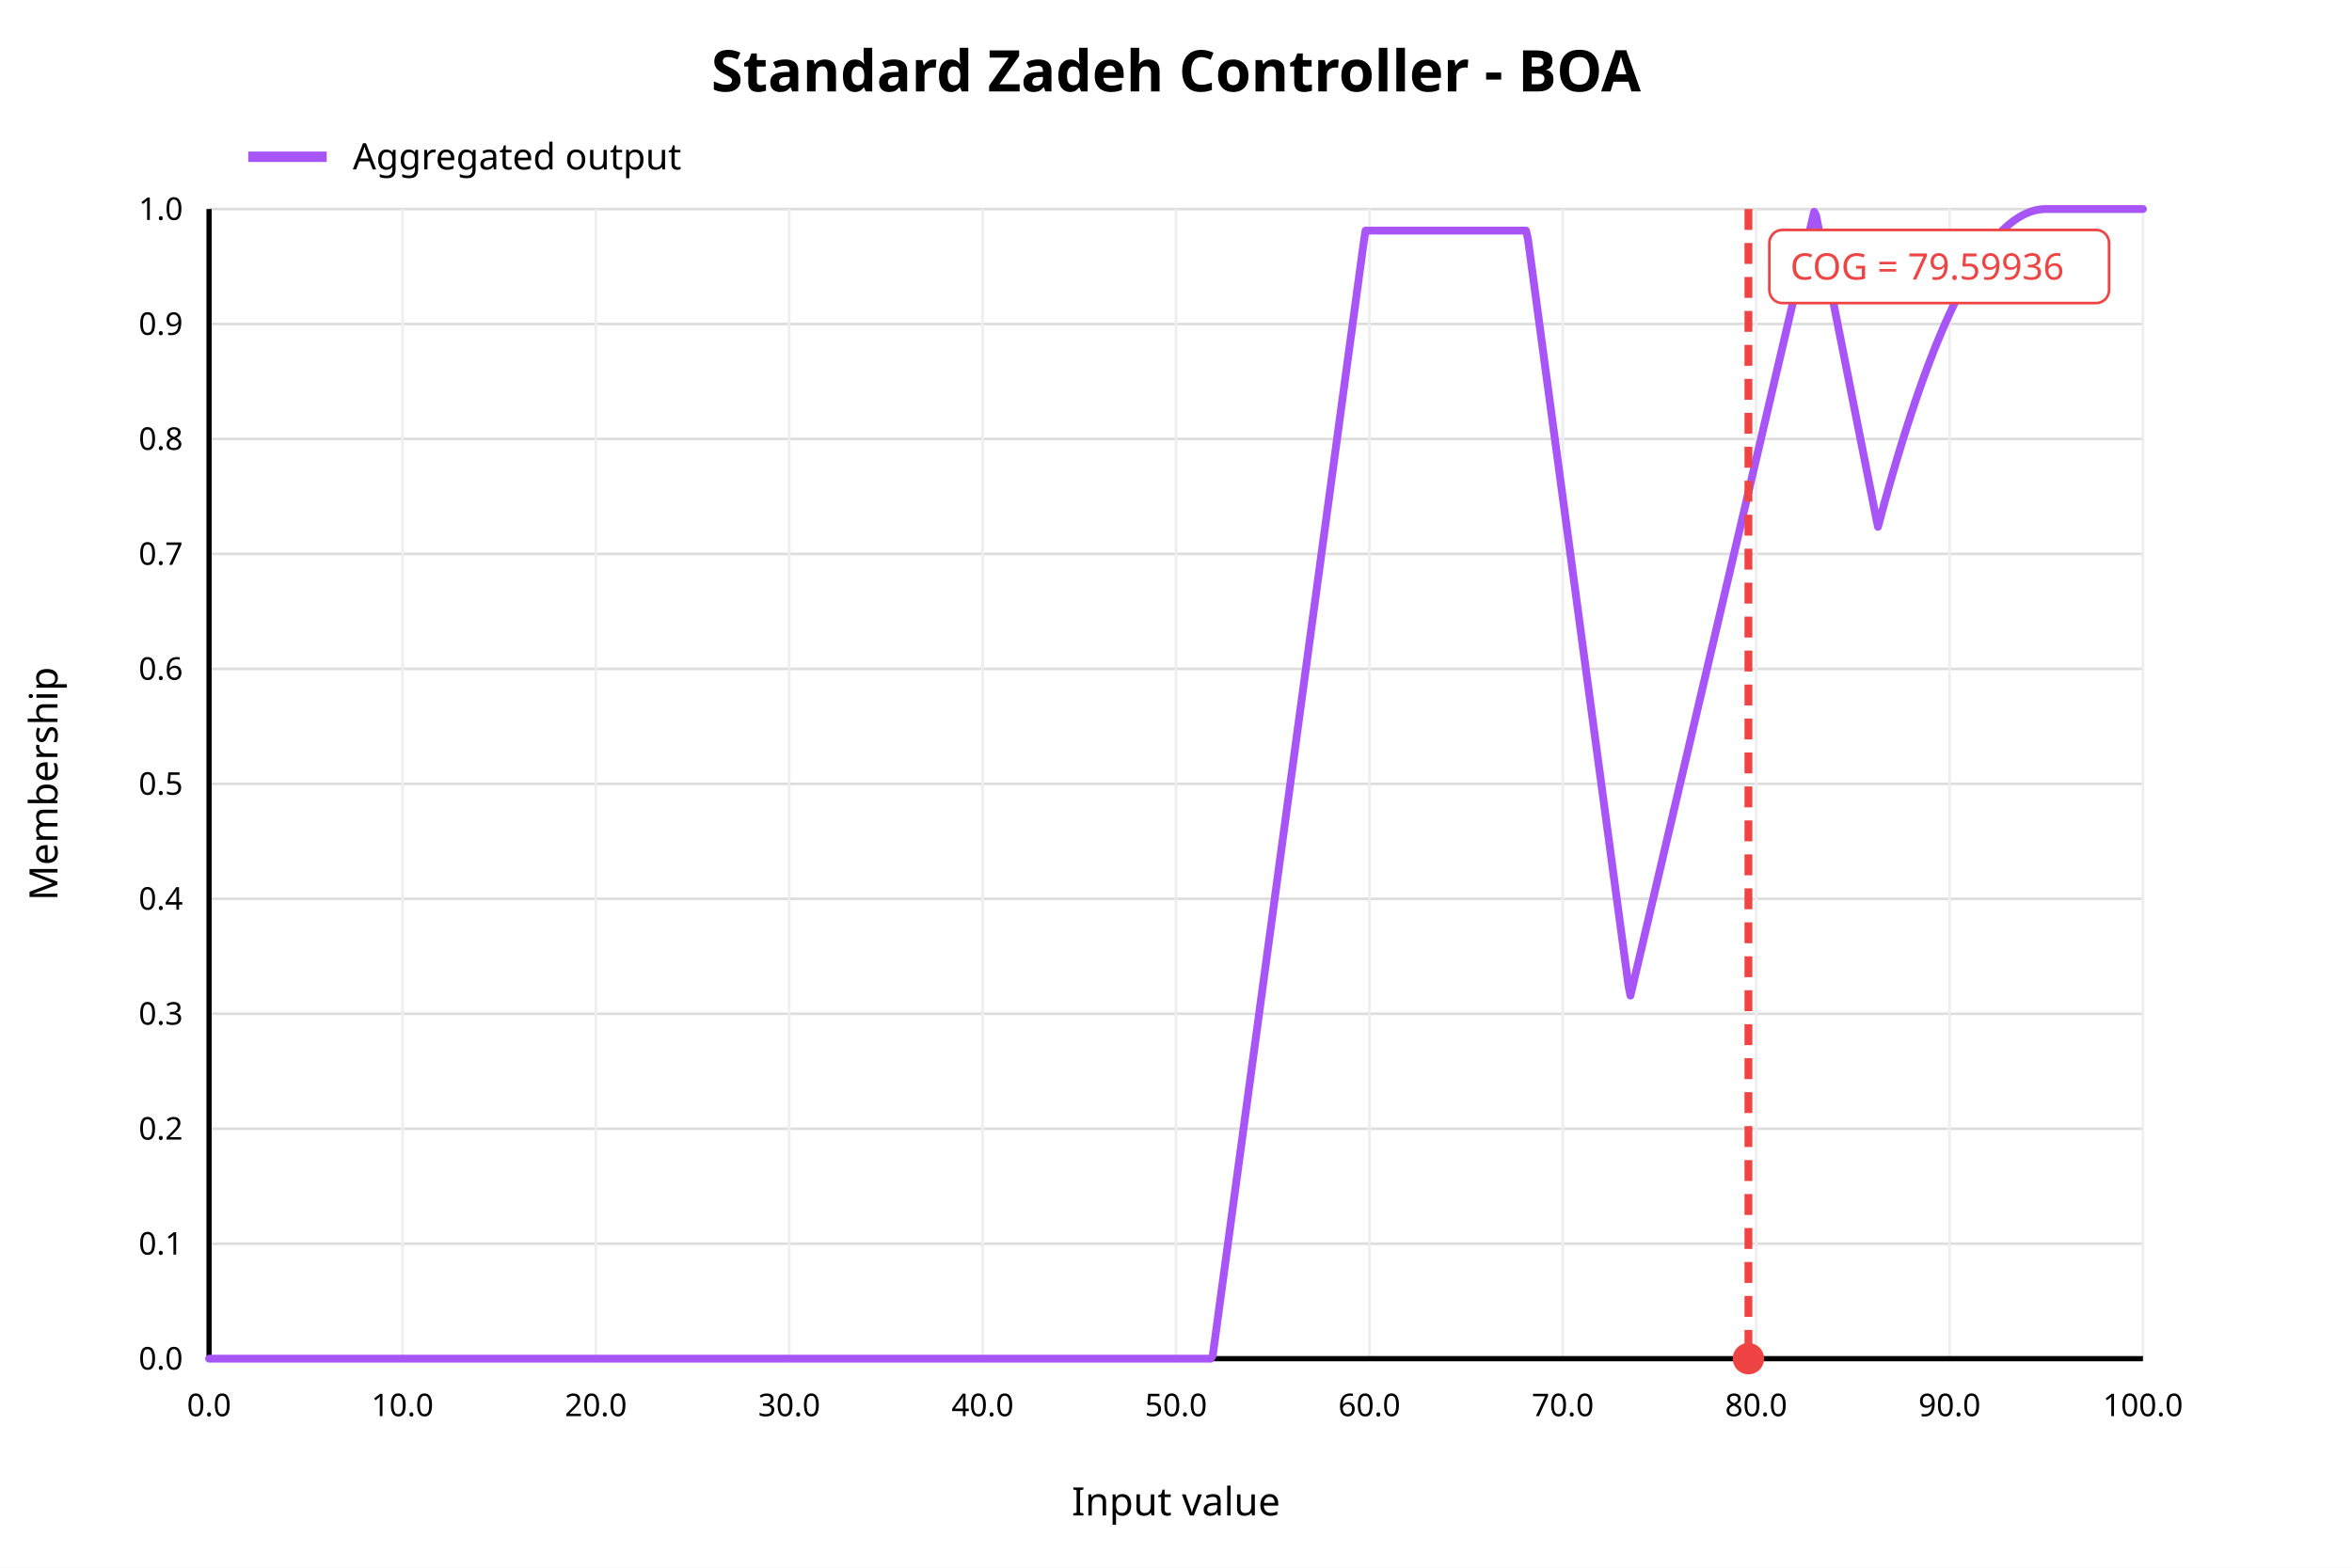
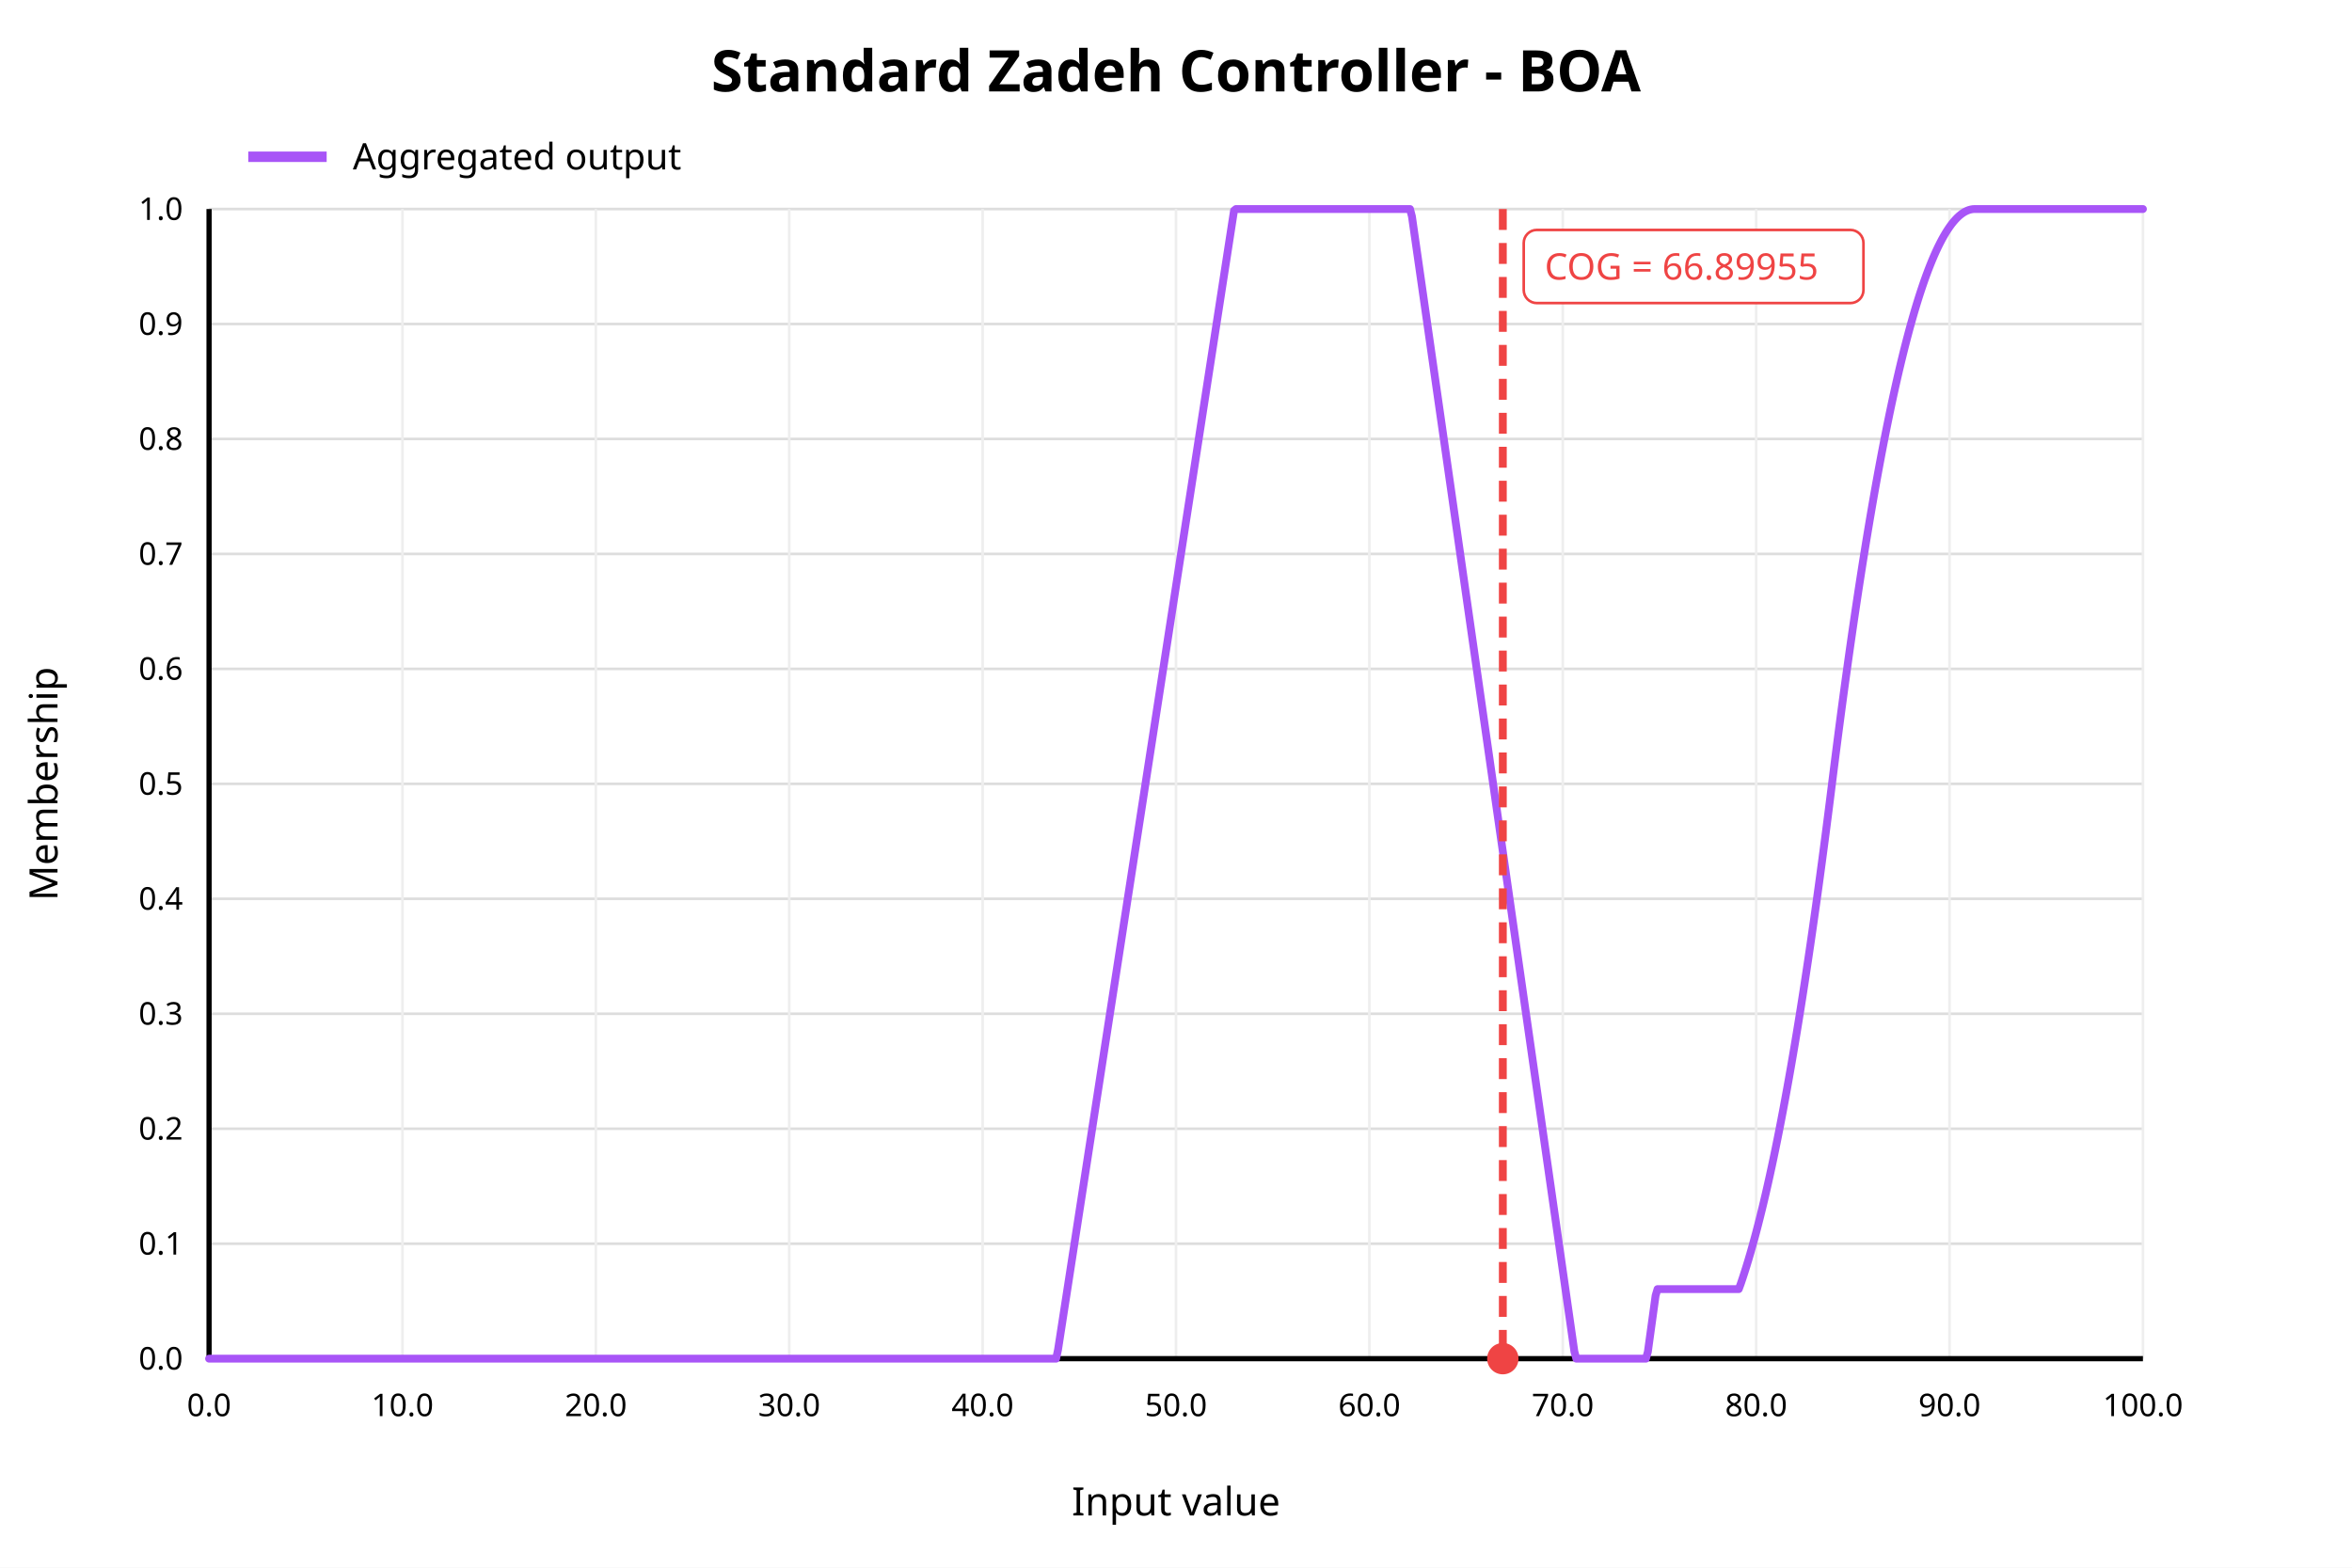
<svg xmlns="http://www.w3.org/2000/svg" width="900" height="600" viewBox="0 0 900 600">
  <rect x="0" y="0" width="900" height="600" fill="white" />
  <text x="450" y="35" text-anchor="middle" font-family="sans-serif" font-size="22" font-weight="bold" fill="black">Standard Zadeh Controller - BOA</text>
  <line x1="80" y1="520.00" x2="820" y2="520.00" stroke="#dddddd" stroke-width="1" />
  <text x="70" y="520.00" text-anchor="end" dominant-baseline="middle" font-family="sans-serif" font-size="12" fill="black">0.0</text>
  <line x1="80" y1="476.00" x2="820" y2="476.00" stroke="#dddddd" stroke-width="1" />
  <text x="70" y="476.00" text-anchor="end" dominant-baseline="middle" font-family="sans-serif" font-size="12" fill="black">0.1</text>
  <line x1="80" y1="432.00" x2="820" y2="432.00" stroke="#dddddd" stroke-width="1" />
  <text x="70" y="432.00" text-anchor="end" dominant-baseline="middle" font-family="sans-serif" font-size="12" fill="black">0.2</text>
  <line x1="80" y1="388.00" x2="820" y2="388.00" stroke="#dddddd" stroke-width="1" />
  <text x="70" y="388.00" text-anchor="end" dominant-baseline="middle" font-family="sans-serif" font-size="12" fill="black">0.3</text>
  <line x1="80" y1="344.00" x2="820" y2="344.00" stroke="#dddddd" stroke-width="1" />
  <text x="70" y="344.00" text-anchor="end" dominant-baseline="middle" font-family="sans-serif" font-size="12" fill="black">0.4</text>
  <line x1="80" y1="300.00" x2="820" y2="300.00" stroke="#dddddd" stroke-width="1" />
  <text x="70" y="300.00" text-anchor="end" dominant-baseline="middle" font-family="sans-serif" font-size="12" fill="black">0.5</text>
  <line x1="80" y1="256.00" x2="820" y2="256.00" stroke="#dddddd" stroke-width="1" />
  <text x="70" y="256.00" text-anchor="end" dominant-baseline="middle" font-family="sans-serif" font-size="12" fill="black">0.6</text>
  <line x1="80" y1="212.00" x2="820" y2="212.00" stroke="#dddddd" stroke-width="1" />
  <text x="70" y="212.00" text-anchor="end" dominant-baseline="middle" font-family="sans-serif" font-size="12" fill="black">0.7</text>
  <line x1="80" y1="168.00" x2="820" y2="168.00" stroke="#dddddd" stroke-width="1" />
  <text x="70" y="168.00" text-anchor="end" dominant-baseline="middle" font-family="sans-serif" font-size="12" fill="black">0.8</text>
  <line x1="80" y1="124.00" x2="820" y2="124.00" stroke="#dddddd" stroke-width="1" />
  <text x="70" y="124.00" text-anchor="end" dominant-baseline="middle" font-family="sans-serif" font-size="12" fill="black">0.9</text>
  <line x1="80" y1="80.00" x2="820" y2="80.00" stroke="#dddddd" stroke-width="1" />
  <text x="70" y="80.00" text-anchor="end" dominant-baseline="middle" font-family="sans-serif" font-size="12" fill="black">1.0</text>
  <line x1="80.00" y1="80" x2="80.00" y2="520" stroke="#eeeeee" stroke-width="1" />
  <text x="80.00" y="542" text-anchor="middle" font-family="sans-serif" font-size="12" fill="black">0.0</text>
  <line x1="154.00" y1="80" x2="154.00" y2="520" stroke="#eeeeee" stroke-width="1" />
  <text x="154.00" y="542" text-anchor="middle" font-family="sans-serif" font-size="12" fill="black">10.0</text>
  <line x1="228.00" y1="80" x2="228.00" y2="520" stroke="#eeeeee" stroke-width="1" />
  <text x="228.00" y="542" text-anchor="middle" font-family="sans-serif" font-size="12" fill="black">20.0</text>
  <line x1="302.00" y1="80" x2="302.00" y2="520" stroke="#eeeeee" stroke-width="1" />
  <text x="302.00" y="542" text-anchor="middle" font-family="sans-serif" font-size="12" fill="black">30.0</text>
  <line x1="376.00" y1="80" x2="376.00" y2="520" stroke="#eeeeee" stroke-width="1" />
  <text x="376.00" y="542" text-anchor="middle" font-family="sans-serif" font-size="12" fill="black">40.0</text>
  <line x1="450.00" y1="80" x2="450.00" y2="520" stroke="#eeeeee" stroke-width="1" />
  <text x="450.00" y="542" text-anchor="middle" font-family="sans-serif" font-size="12" fill="black">50.0</text>
  <line x1="524.00" y1="80" x2="524.00" y2="520" stroke="#eeeeee" stroke-width="1" />
  <text x="524.00" y="542" text-anchor="middle" font-family="sans-serif" font-size="12" fill="black">60.0</text>
  <line x1="598.00" y1="80" x2="598.00" y2="520" stroke="#eeeeee" stroke-width="1" />
  <text x="598.00" y="542" text-anchor="middle" font-family="sans-serif" font-size="12" fill="black">70.0</text>
  <line x1="672.00" y1="80" x2="672.00" y2="520" stroke="#eeeeee" stroke-width="1" />
  <text x="672.00" y="542" text-anchor="middle" font-family="sans-serif" font-size="12" fill="black">80.0</text>
  <line x1="746.00" y1="80" x2="746.00" y2="520" stroke="#eeeeee" stroke-width="1" />
  <text x="746.00" y="542" text-anchor="middle" font-family="sans-serif" font-size="12" fill="black">90.0</text>
  <line x1="820.00" y1="80" x2="820.00" y2="520" stroke="#eeeeee" stroke-width="1" />
  <text x="820.00" y="542" text-anchor="middle" font-family="sans-serif" font-size="12" fill="black">100.0</text>
  <line x1="80" y1="520" x2="820" y2="520" stroke="black" stroke-width="2" />
  <line x1="80" y1="80" x2="80" y2="520" stroke="black" stroke-width="2" />
  <text x="450" y="580" text-anchor="middle" font-family="sans-serif" font-size="15" fill="black">Input value</text>
  <text x="22" y="300" text-anchor="middle" font-family="sans-serif" font-size="15" fill="black" transform="rotate(-90 22 300)">Membership</text>
-   <polyline fill="none" stroke="#a855f7" stroke-width="3" stroke-linejoin="round" stroke-linecap="round" points="80.00,520.00 80.74,520.00 81.48,520.00 82.22,520.00 82.96,520.00 83.70,520.00 84.44,520.00 85.18,520.00 85.92,520.00 86.66,520.00 87.40,520.00 88.14,520.00 88.88,520.00 89.62,520.00 90.36,520.00 91.10,520.00 91.84,520.00 92.58,520.00 93.32,520.00 94.06,520.00 94.80,520.00 95.54,520.00 96.28,520.00 97.02,520.00 97.76,520.00 98.50,520.00 99.24,520.00 99.98,520.00 100.72,520.00 101.46,520.00 102.20,520.00 102.94,520.00 103.68,520.00 104.42,520.00 105.16,520.00 105.90,520.00 106.64,520.00 107.38,520.00 108.12,520.00 108.86,520.00 109.60,520.00 110.34,520.00 111.08,520.00 111.82,520.00 112.56,520.00 113.30,520.00 114.04,520.00 114.78,520.00 115.52,520.00 116.26,520.00 117.00,520.00 117.74,520.00 118.48,520.00 119.22,520.00 119.96,520.00 120.70,520.00 121.44,520.00 122.18,520.00 122.92,520.00 123.66,520.00 124.40,520.00 125.14,520.00 125.88,520.00 126.62,520.00 127.36,520.00 128.10,520.00 128.84,520.00 129.58,520.00 130.32,520.00 131.06,520.00 131.80,520.00 132.54,520.00 133.28,520.00 134.02,520.00 134.76,520.00 135.50,520.00 136.24,520.00 136.98,520.00 137.72,520.00 138.46,520.00 139.20,520.00 139.94,520.00 140.68,520.00 141.42,520.00 142.16,520.00 142.90,520.00 143.64,520.00 144.38,520.00 145.12,520.00 145.86,520.00 146.60,520.00 147.34,520.00 148.08,520.00 148.82,520.00 149.56,520.00 150.30,520.00 151.04,520.00 151.78,520.00 152.52,520.00 153.26,520.00 154.00,520.00 154.74,520.00 155.48,520.00 156.22,520.00 156.96,520.00 157.70,520.00 158.44,520.00 159.18,520.00 159.92,520.00 160.66,520.00 161.40,520.00 162.14,520.00 162.88,520.00 163.62,520.00 164.36,520.00 165.10,520.00 165.84,520.00 166.58,520.00 167.32,520.00 168.06,520.00 168.80,520.00 169.54,520.00 170.28,520.00 171.02,520.00 171.76,520.00 172.50,520.00 173.24,520.00 173.98,520.00 174.72,520.00 175.46,520.00 176.20,520.00 176.94,520.00 177.68,520.00 178.42,520.00 179.16,520.00 179.90,520.00 180.64,520.00 181.38,520.00 182.12,520.00 182.86,520.00 183.60,520.00 184.34,520.00 185.08,520.00 185.82,520.00 186.56,520.00 187.30,520.00 188.04,520.00 188.78,520.00 189.52,520.00 190.26,520.00 191.00,520.00 191.74,520.00 192.48,520.00 193.22,520.00 193.96,520.00 194.70,520.00 195.44,520.00 196.18,520.00 196.92,520.00 197.66,520.00 198.40,520.00 199.14,520.00 199.88,520.00 200.62,520.00 201.36,520.00 202.10,520.00 202.84,520.00 203.58,520.00 204.32,520.00 205.06,520.00 205.80,520.00 206.54,520.00 207.28,520.00 208.02,520.00 208.76,520.00 209.50,520.00 210.24,520.00 210.98,520.00 211.72,520.00 212.46,520.00 213.20,520.00 213.94,520.00 214.68,520.00 215.42,520.00 216.16,520.00 216.90,520.00 217.64,520.00 218.38,520.00 219.12,520.00 219.86,520.00 220.60,520.00 221.34,520.00 222.08,520.00 222.82,520.00 223.56,520.00 224.30,520.00 225.04,520.00 225.78,520.00 226.52,520.00 227.26,520.00 228.00,520.00 228.74,520.00 229.48,520.00 230.22,520.00 230.96,520.00 231.70,520.00 232.44,520.00 233.18,520.00 233.92,520.00 234.66,520.00 235.40,520.00 236.14,520.00 236.88,520.00 237.62,520.00 238.36,520.00 239.10,520.00 239.84,520.00 240.58,520.00 241.32,520.00 242.06,520.00 242.80,520.00 243.54,520.00 244.28,520.00 245.02,520.00 245.76,520.00 246.50,520.00 247.24,520.00 247.98,520.00 248.72,520.00 249.46,520.00 250.20,520.00 250.94,520.00 251.68,520.00 252.42,520.00 253.16,520.00 253.90,520.00 254.64,520.00 255.38,520.00 256.12,520.00 256.86,520.00 257.60,520.00 258.34,520.00 259.08,520.00 259.82,520.00 260.56,520.00 261.30,520.00 262.04,520.00 262.78,520.00 263.52,520.00 264.26,520.00 265.00,520.00 265.74,520.00 266.48,520.00 267.22,520.00 267.96,520.00 268.70,520.00 269.44,520.00 270.18,520.00 270.92,520.00 271.66,520.00 272.40,520.00 273.14,520.00 273.88,520.00 274.62,520.00 275.36,520.00 276.10,520.00 276.84,520.00 277.58,520.00 278.32,520.00 279.06,520.00 279.80,520.00 280.54,520.00 281.28,520.00 282.02,520.00 282.76,520.00 283.50,520.00 284.24,520.00 284.98,520.00 285.72,520.00 286.46,520.00 287.20,520.00 287.94,520.00 288.68,520.00 289.42,520.00 290.16,520.00 290.90,520.00 291.64,520.00 292.38,520.00 293.12,520.00 293.86,520.00 294.60,520.00 295.34,520.00 296.08,520.00 296.82,520.00 297.56,520.00 298.30,520.00 299.04,520.00 299.78,520.00 300.52,520.00 301.26,520.00 302.00,520.00 302.74,520.00 303.48,520.00 304.22,520.00 304.96,520.00 305.70,520.00 306.44,520.00 307.18,520.00 307.92,520.00 308.66,520.00 309.40,520.00 310.14,520.00 310.88,520.00 311.62,520.00 312.36,520.00 313.10,520.00 313.84,520.00 314.58,520.00 315.32,520.00 316.06,520.00 316.80,520.00 317.54,520.00 318.28,520.00 319.02,520.00 319.76,520.00 320.50,520.00 321.24,520.00 321.98,520.00 322.72,520.00 323.46,520.00 324.20,520.00 324.94,520.00 325.68,520.00 326.42,520.00 327.16,520.00 327.90,520.00 328.64,520.00 329.38,520.00 330.12,520.00 330.86,520.00 331.60,520.00 332.34,520.00 333.08,520.00 333.82,520.00 334.56,520.00 335.30,520.00 336.04,520.00 336.78,520.00 337.52,520.00 338.26,520.00 339.00,520.00 339.74,520.00 340.48,520.00 341.22,520.00 341.96,520.00 342.70,520.00 343.44,520.00 344.18,520.00 344.92,520.00 345.66,520.00 346.40,520.00 347.14,520.00 347.88,520.00 348.62,520.00 349.36,520.00 350.10,520.00 350.84,520.00 351.58,520.00 352.32,520.00 353.06,520.00 353.80,520.00 354.54,520.00 355.28,520.00 356.02,520.00 356.76,520.00 357.50,520.00 358.24,520.00 358.98,520.00 359.72,520.00 360.46,520.00 361.20,520.00 361.94,520.00 362.68,520.00 363.42,520.00 364.16,520.00 364.90,520.00 365.64,520.00 366.38,520.00 367.12,520.00 367.86,520.00 368.60,520.00 369.34,520.00 370.08,520.00 370.82,520.00 371.56,520.00 372.30,520.00 373.04,520.00 373.78,520.00 374.52,520.00 375.26,520.00 376.00,520.00 376.74,520.00 377.48,520.00 378.22,520.00 378.96,520.00 379.70,520.00 380.44,520.00 381.18,520.00 381.92,520.00 382.66,520.00 383.40,520.00 384.14,520.00 384.88,520.00 385.62,520.00 386.36,520.00 387.10,520.00 387.84,520.00 388.58,520.00 389.32,520.00 390.06,520.00 390.80,520.00 391.54,520.00 392.28,520.00 393.02,520.00 393.76,520.00 394.50,520.00 395.24,520.00 395.98,520.00 396.72,520.00 397.46,520.00 398.20,520.00 398.94,520.00 399.68,520.00 400.42,520.00 401.16,520.00 401.90,520.00 402.64,520.00 403.38,520.00 404.12,520.00 404.86,520.00 405.60,520.00 406.34,520.00 407.08,520.00 407.82,520.00 408.56,520.00 409.30,520.00 410.04,520.00 410.78,520.00 411.52,520.00 412.26,520.00 413.00,520.00 413.74,520.00 414.48,520.00 415.22,520.00 415.96,520.00 416.70,520.00 417.44,520.00 418.18,520.00 418.92,520.00 419.66,520.00 420.40,520.00 421.14,520.00 421.88,520.00 422.62,520.00 423.36,520.00 424.10,520.00 424.84,520.00 425.58,520.00 426.32,520.00 427.06,520.00 427.80,520.00 428.54,520.00 429.28,520.00 430.02,520.00 430.76,520.00 431.50,520.00 432.24,520.00 432.98,520.00 433.72,520.00 434.46,520.00 435.20,520.00 435.94,520.00 436.68,520.00 437.42,520.00 438.16,520.00 438.90,520.00 439.64,520.00 440.38,520.00 441.12,520.00 441.86,520.00 442.60,520.00 443.34,520.00 444.08,520.00 444.82,520.00 445.56,520.00 446.30,520.00 447.04,520.00 447.78,520.00 448.52,520.00 449.26,520.00 450.00,520.00 450.74,520.00 451.48,520.00 452.22,520.00 452.96,520.00 453.70,520.00 454.44,520.00 455.18,520.00 455.92,520.00 456.66,520.00 457.40,520.00 458.14,520.00 458.88,520.00 459.62,520.00 460.36,520.00 461.10,520.00 461.84,520.00 462.58,520.00 463.32,520.00 464.06,518.82 464.80,513.36 465.54,507.91 466.28,502.45 467.02,496.99 467.76,491.53 468.50,486.07 469.24,480.62 469.98,475.16 470.72,469.70 471.46,464.24 472.20,458.78 472.94,453.32 473.68,447.87 474.42,442.41 475.16,436.95 475.90,431.49 476.64,426.03 477.38,420.57 478.12,415.12 478.86,409.66 479.60,404.20 480.34,398.74 481.08,393.28 481.82,387.82 482.56,382.37 483.30,376.91 484.04,371.45 484.78,365.99 485.52,360.53 486.26,355.08 487.00,349.62 487.74,344.16 488.48,338.70 489.22,333.24 489.96,327.78 490.70,322.33 491.44,316.87 492.18,311.41 492.92,305.95 493.66,300.49 494.40,295.03 495.14,289.58 495.88,284.12 496.62,278.66 497.36,273.20 498.10,267.74 498.84,262.28 499.58,256.83 500.32,251.37 501.06,245.91 501.80,240.45 502.54,234.99 503.28,229.53 504.02,224.08 504.76,218.62 505.50,213.16 506.24,207.70 506.98,202.24 507.72,196.79 508.46,191.33 509.20,185.87 509.94,180.41 510.68,174.95 511.42,169.49 512.16,164.04 512.90,158.58 513.64,153.12 514.38,147.66 515.12,142.20 515.86,136.74 516.60,131.29 517.34,125.83 518.08,120.37 518.82,114.91 519.56,109.45 520.30,103.99 521.04,98.54 521.78,93.08 522.52,88.26 523.26,88.26 524.00,88.26 524.74,88.26 525.48,88.26 526.22,88.26 526.96,88.26 527.70,88.26 528.44,88.26 529.18,88.26 529.92,88.26 530.66,88.26 531.40,88.26 532.14,88.26 532.88,88.26 533.62,88.26 534.36,88.26 535.10,88.26 535.84,88.26 536.58,88.26 537.32,88.26 538.06,88.26 538.80,88.26 539.54,88.26 540.28,88.26 541.02,88.26 541.76,88.26 542.50,88.26 543.24,88.26 543.98,88.26 544.72,88.26 545.46,88.26 546.20,88.26 546.94,88.26 547.68,88.26 548.42,88.26 549.16,88.26 549.90,88.26 550.64,88.26 551.38,88.26 552.12,88.26 552.86,88.26 553.60,88.26 554.34,88.26 555.08,88.26 555.82,88.26 556.56,88.26 557.30,88.26 558.04,88.26 558.78,88.26 559.52,88.26 560.26,88.26 561.00,88.26 561.74,88.26 562.48,88.26 563.22,88.26 563.96,88.26 564.70,88.26 565.44,88.26 566.18,88.26 566.92,88.26 567.66,88.26 568.40,88.26 569.14,88.26 569.88,88.26 570.62,88.26 571.36,88.26 572.10,88.26 572.84,88.26 573.58,88.26 574.32,88.26 575.06,88.26 575.80,88.26 576.54,88.26 577.28,88.26 578.02,88.26 578.76,88.26 579.50,88.26 580.24,88.26 580.98,88.26 581.72,88.26 582.46,88.26 583.20,88.26 583.94,88.26 584.68,91.49 585.42,96.99 586.16,102.49 586.90,107.99 587.64,113.49 588.38,118.98 589.12,124.48 589.86,129.98 590.60,135.48 591.34,140.98 592.08,146.47 592.82,151.97 593.56,157.47 594.30,162.97 595.04,168.47 595.78,173.97 596.52,179.46 597.26,184.96 598.00,190.46 598.74,195.96 599.48,201.46 600.22,206.95 600.96,212.45 601.70,217.95 602.44,223.45 603.18,228.95 603.92,234.44 604.66,239.94 605.40,245.44 606.14,250.94 606.88,256.44 607.62,261.94 608.36,267.43 609.10,272.93 609.84,278.43 610.58,283.93 611.32,289.43 612.06,294.92 612.80,300.42 613.54,305.92 614.28,311.42 615.02,316.92 615.76,322.41 616.50,327.91 617.24,333.41 617.98,338.91 618.72,344.41 619.46,349.91 620.20,355.40 620.94,360.90 621.68,366.40 622.42,371.90 623.16,377.40 623.90,381.04 624.64,377.88 625.38,374.72 626.12,371.56 626.86,368.40 627.60,365.25 628.34,362.09 629.08,358.93 629.82,355.77 630.56,352.62 631.30,349.46 632.04,346.30 632.78,343.14 633.52,339.99 634.26,336.83 635.00,333.67 635.74,330.51 636.48,327.36 637.22,324.20 637.96,321.04 638.70,317.88 639.44,314.72 640.18,311.57 640.92,308.41 641.66,305.25 642.40,302.09 643.14,298.94 643.88,295.78 644.62,292.62 645.36,289.46 646.10,286.31 646.84,283.15 647.58,279.99 648.32,276.83 649.06,273.67 649.80,270.52 650.54,267.36 651.28,264.20 652.02,261.04 652.76,257.89 653.50,254.73 654.24,251.57 654.98,248.41 655.72,245.26 656.46,242.10 657.20,238.94 657.94,235.78 658.68,232.62 659.42,229.47 660.16,226.31 660.90,223.15 661.64,219.99 662.38,216.84 663.12,213.68 663.86,210.52 664.60,207.36 665.34,204.21 666.08,201.05 666.82,197.89 667.56,194.73 668.30,191.58 669.04,188.42 669.78,185.26 670.52,182.10 671.26,178.94 672.00,175.79 672.74,172.63 673.48,169.47 674.22,166.31 674.96,163.16 675.70,160.00 676.44,156.84 677.18,153.68 677.92,150.53 678.66,147.37 679.40,144.21 680.14,141.05 680.88,137.89 681.62,134.74 682.36,131.58 683.10,128.42 683.84,125.26 684.58,122.11 685.32,118.95 686.06,115.79 686.80,112.63 687.54,109.48 688.28,106.32 689.02,103.16 689.76,100.00 690.50,96.85 691.24,93.69 691.98,90.53 692.72,87.37 693.46,84.21 694.20,81.06 694.94,82.48 695.68,86.21 696.42,89.94 697.16,93.67 697.90,97.40 698.64,101.13 699.38,104.86 700.12,108.59 700.86,112.31 701.60,116.04 702.34,119.77 703.08,123.50 703.82,127.23 704.56,130.96 705.30,134.69 706.04,138.42 706.78,142.15 707.52,145.88 708.26,149.61 709.00,153.34 709.74,157.06 710.48,160.79 711.22,164.52 711.96,168.25 712.70,171.98 713.44,175.71 714.18,179.44 714.92,183.17 715.66,186.90 716.40,190.63 717.14,194.36 717.88,198.09 718.62,201.63 719.36,198.85 720.10,196.10 720.84,193.38 721.58,190.69 722.32,188.04 723.06,185.42 723.80,182.83 724.54,180.27 725.28,177.75 726.02,175.25 726.76,172.79 727.50,170.36 728.24,167.97 728.98,165.60 729.72,163.27 730.46,160.97 731.20,158.70 731.94,156.47 732.68,154.26 733.42,152.09 734.16,149.95 734.90,147.85 735.64,145.77 736.38,143.73 737.12,141.72 737.86,139.74 738.60,137.80 739.34,135.88 740.08,134.00 740.82,132.15 741.56,130.34 742.30,128.55 743.04,126.80 743.78,125.08 744.52,123.39 745.26,121.74 746.00,120.11 746.74,118.52 747.48,116.96 748.22,115.44 748.96,113.94 749.70,112.48 750.44,111.05 751.18,109.65 751.92,108.28 752.66,106.95 753.40,105.65 754.14,104.38 754.88,103.14 755.62,101.94 756.36,100.77 757.10,99.62 757.84,98.52 758.58,97.44 759.32,96.40 760.06,95.39 760.80,94.41 761.54,93.46 762.28,92.54 763.02,91.66 763.76,90.81 764.50,89.99 765.24,89.21 765.98,88.45 766.72,87.73 767.46,87.04 768.20,86.38 768.94,85.76 769.68,85.17 770.42,84.60 771.16,84.08 771.90,83.58 772.64,83.12 773.38,82.68 774.12,82.28 774.86,81.92 775.60,81.58 776.34,81.28 777.08,81.01 777.82,80.77 778.56,80.56 779.30,80.39 780.04,80.25 780.78,80.14 781.52,80.06 782.26,80.01 783.00,80.00 783.74,80.00 784.48,80.00 785.22,80.00 785.96,80.00 786.70,80.00 787.44,80.00 788.18,80.00 788.92,80.00 789.66,80.00 790.40,80.00 791.14,80.00 791.88,80.00 792.62,80.00 793.36,80.00 794.10,80.00 794.84,80.00 795.58,80.00 796.32,80.00 797.06,80.00 797.80,80.00 798.54,80.00 799.28,80.00 800.02,80.00 800.76,80.00 801.50,80.00 802.24,80.00 802.98,80.00 803.72,80.00 804.46,80.00 805.20,80.00 805.94,80.00 806.68,80.00 807.42,80.00 808.16,80.00 808.90,80.00 809.64,80.00 810.38,80.00 811.12,80.00 811.86,80.00 812.60,80.00 813.34,80.00 814.08,80.00 814.82,80.00 815.56,80.00 816.30,80.00 817.04,80.00 817.78,80.00 818.52,80.00 819.26,80.00 820.00,80.00" />
-   <line x1="669.04" y1="80" x2="669.04" y2="520" stroke="#ef4444" stroke-width="3" stroke-dasharray="8 5" />
-   <circle cx="669.04" cy="520" r="6" fill="#ef4444" />
-   <rect x="677.04" y="88" width="130" height="28" rx="5" fill="white" stroke="#ef4444" />
-   <text x="685.04" y="107" font-family="sans-serif" font-size="14" fill="#ef4444">COG = 79.59936</text>
+   <polyline fill="none" stroke="#a855f7" stroke-width="3" stroke-linejoin="round" stroke-linecap="round" points="80.00,520.00 80.74,520.00 81.48,520.00 82.22,520.00 82.96,520.00 83.70,520.00 84.44,520.00 85.18,520.00 85.92,520.00 86.66,520.00 87.40,520.00 88.14,520.00 88.88,520.00 89.62,520.00 90.36,520.00 91.10,520.00 91.84,520.00 92.58,520.00 93.32,520.00 94.06,520.00 94.80,520.00 95.54,520.00 96.28,520.00 97.02,520.00 97.76,520.00 98.50,520.00 99.24,520.00 99.98,520.00 100.72,520.00 101.46,520.00 102.20,520.00 102.94,520.00 103.68,520.00 104.42,520.00 105.16,520.00 105.90,520.00 106.64,520.00 107.38,520.00 108.12,520.00 108.86,520.00 109.60,520.00 110.34,520.00 111.08,520.00 111.82,520.00 112.56,520.00 113.30,520.00 114.04,520.00 114.78,520.00 115.52,520.00 116.26,520.00 117.00,520.00 117.74,520.00 118.48,520.00 119.22,520.00 119.96,520.00 120.70,520.00 121.44,520.00 122.18,520.00 122.92,520.00 123.66,520.00 124.40,520.00 125.14,520.00 125.88,520.00 126.62,520.00 127.36,520.00 128.10,520.00 128.84,520.00 129.58,520.00 130.32,520.00 131.06,520.00 131.80,520.00 132.54,520.00 133.28,520.00 134.02,520.00 134.76,520.00 135.50,520.00 136.24,520.00 136.98,520.00 137.72,520.00 138.46,520.00 139.20,520.00 139.94,520.00 140.68,520.00 141.42,520.00 142.16,520.00 142.90,520.00 143.64,520.00 144.38,520.00 145.12,520.00 145.86,520.00 146.60,520.00 147.34,520.00 148.08,520.00 148.82,520.00 149.56,520.00 150.30,520.00 151.04,520.00 151.78,520.00 152.52,520.00 153.26,520.00 154.00,520.00 154.74,520.00 155.48,520.00 156.22,520.00 156.96,520.00 157.70,520.00 158.44,520.00 159.18,520.00 159.92,520.00 160.66,520.00 161.40,520.00 162.14,520.00 162.88,520.00 163.62,520.00 164.36,520.00 165.10,520.00 165.84,520.00 166.58,520.00 167.32,520.00 168.06,520.00 168.80,520.00 169.54,520.00 170.28,520.00 171.02,520.00 171.76,520.00 172.50,520.00 173.24,520.00 173.98,520.00 174.72,520.00 175.46,520.00 176.20,520.00 176.94,520.00 177.68,520.00 178.42,520.00 179.16,520.00 179.90,520.00 180.64,520.00 181.38,520.00 182.12,520.00 182.86,520.00 183.60,520.00 184.34,520.00 185.08,520.00 185.82,520.00 186.56,520.00 187.30,520.00 188.04,520.00 188.78,520.00 189.52,520.00 190.26,520.00 191.00,520.00 191.74,520.00 192.48,520.00 193.22,520.00 193.96,520.00 194.70,520.00 195.44,520.00 196.18,520.00 196.92,520.00 197.66,520.00 198.40,520.00 199.14,520.00 199.88,520.00 200.62,520.00 201.36,520.00 202.10,520.00 202.84,520.00 203.58,520.00 204.32,520.00 205.06,520.00 205.80,520.00 206.54,520.00 207.28,520.00 208.02,520.00 208.76,520.00 209.50,520.00 210.24,520.00 210.98,520.00 211.72,520.00 212.46,520.00 213.20,520.00 213.94,520.00 214.68,520.00 215.42,520.00 216.16,520.00 216.90,520.00 217.64,520.00 218.38,520.00 219.12,520.00 219.86,520.00 220.60,520.00 221.34,520.00 222.08,520.00 222.82,520.00 223.56,520.00 224.30,520.00 225.04,520.00 225.78,520.00 226.52,520.00 227.26,520.00 228.00,520.00 228.74,520.00 229.48,520.00 230.22,520.00 230.96,520.00 231.70,520.00 232.44,520.00 233.18,520.00 233.92,520.00 234.66,520.00 235.40,520.00 236.14,520.00 236.88,520.00 237.62,520.00 238.36,520.00 239.10,520.00 239.84,520.00 240.58,520.00 241.32,520.00 242.06,520.00 242.80,520.00 243.54,520.00 244.28,520.00 245.02,520.00 245.76,520.00 246.50,520.00 247.24,520.00 247.98,520.00 248.72,520.00 249.46,520.00 250.20,520.00 250.94,520.00 251.68,520.00 252.42,520.00 253.16,520.00 253.90,520.00 254.64,520.00 255.38,520.00 256.12,520.00 256.86,520.00 257.60,520.00 258.34,520.00 259.08,520.00 259.82,520.00 260.56,520.00 261.30,520.00 262.04,520.00 262.78,520.00 263.52,520.00 264.26,520.00 265.00,520.00 265.74,520.00 266.48,520.00 267.22,520.00 267.96,520.00 268.70,520.00 269.44,520.00 270.18,520.00 270.92,520.00 271.66,520.00 272.40,520.00 273.14,520.00 273.88,520.00 274.62,520.00 275.36,520.00 276.10,520.00 276.84,520.00 277.58,520.00 278.32,520.00 279.06,520.00 279.80,520.00 280.54,520.00 281.28,520.00 282.02,520.00 282.76,520.00 283.50,520.00 284.24,520.00 284.98,520.00 285.72,520.00 286.46,520.00 287.20,520.00 287.94,520.00 288.68,520.00 289.42,520.00 290.16,520.00 290.90,520.00 291.64,520.00 292.38,520.00 293.12,520.00 293.86,520.00 294.60,520.00 295.34,520.00 296.08,520.00 296.82,520.00 297.56,520.00 298.30,520.00 299.04,520.00 299.78,520.00 300.52,520.00 301.26,520.00 302.00,520.00 302.74,520.00 303.48,520.00 304.22,520.00 304.96,520.00 305.70,520.00 306.44,520.00 307.18,520.00 307.92,520.00 308.66,520.00 309.40,520.00 310.14,520.00 310.88,520.00 311.62,520.00 312.36,520.00 313.10,520.00 313.84,520.00 314.58,520.00 315.32,520.00 316.06,520.00 316.80,520.00 317.54,520.00 318.28,520.00 319.02,520.00 319.76,520.00 320.50,520.00 321.24,520.00 321.98,520.00 322.72,520.00 323.46,520.00 324.20,520.00 324.94,520.00 325.68,520.00 326.42,520.00 327.16,520.00 327.90,520.00 328.64,520.00 329.38,520.00 330.12,520.00 330.86,520.00 331.60,520.00 332.34,520.00 333.08,520.00 333.82,520.00 334.56,520.00 335.30,520.00 336.04,520.00 336.78,520.00 337.52,520.00 338.26,520.00 339.00,520.00 339.74,520.00 340.48,520.00 341.22,520.00 341.96,520.00 342.70,520.00 343.44,520.00 344.18,520.00 344.92,520.00 345.66,520.00 346.40,520.00 347.14,520.00 347.88,520.00 348.62,520.00 349.36,520.00 350.10,520.00 350.84,520.00 351.58,520.00 352.32,520.00 353.06,520.00 353.80,520.00 354.54,520.00 355.28,520.00 356.02,520.00 356.76,520.00 357.50,520.00 358.24,520.00 358.98,520.00 359.72,520.00 360.46,520.00 361.20,520.00 361.94,520.00 362.68,520.00 363.42,520.00 364.16,520.00 364.90,520.00 365.64,520.00 366.38,520.00 367.12,520.00 367.86,520.00 368.60,520.00 369.34,520.00 370.08,520.00 370.82,520.00 371.56,520.00 372.30,520.00 373.04,520.00 373.78,520.00 374.52,520.00 375.26,520.00 376.00,520.00 376.74,520.00 377.48,520.00 378.22,520.00 378.96,520.00 379.70,520.00 380.44,520.00 381.18,520.00 381.92,520.00 382.66,520.00 383.40,520.00 384.14,520.00 384.88,520.00 385.62,520.00 386.36,520.00 387.10,520.00 387.84,520.00 388.58,520.00 389.32,520.00 390.06,520.00 390.80,520.00 391.54,520.00 392.28,520.00 393.02,520.00 393.76,520.00 394.50,520.00 395.24,520.00 395.98,520.00 396.72,520.00 397.46,520.00 398.20,520.00 398.94,520.00 399.68,520.00 400.42,520.00 401.16,520.00 401.90,520.00 402.64,520.00 403.38,520.00 404.12,520.00 404.86,516.57 405.60,511.78 406.34,506.99 407.08,502.20 407.82,497.41 408.56,492.62 409.30,487.83 410.04,483.04 410.78,478.25 411.52,473.45 412.26,468.66 413.00,463.87 413.74,459.08 414.48,454.29 415.22,449.50 415.96,444.71 416.70,439.92 417.44,435.13 418.18,430.34 418.92,425.55 419.66,420.76 420.40,415.97 421.14,411.17 421.88,406.38 422.62,401.59 423.36,396.80 424.10,392.01 424.84,387.22 425.58,382.43 426.32,377.64 427.06,372.85 427.80,368.06 428.54,363.27 429.28,358.48 430.02,353.68 430.76,348.89 431.50,344.10 432.24,339.31 432.98,334.52 433.72,329.73 434.46,324.94 435.20,320.15 435.94,315.36 436.68,310.57 437.42,305.78 438.16,300.99 438.90,296.19 439.64,291.40 440.38,286.61 441.12,281.82 441.86,277.03 442.60,272.24 443.34,267.45 444.08,262.66 444.82,257.87 445.56,253.08 446.30,248.29 447.04,243.50 447.78,238.71 448.52,233.91 449.26,229.12 450.00,224.33 450.74,219.54 451.48,214.75 452.22,209.96 452.96,205.17 453.70,200.38 454.44,195.59 455.18,190.80 455.92,186.01 456.66,181.22 457.40,176.42 458.14,171.63 458.88,166.84 459.62,162.05 460.36,157.26 461.10,152.47 461.84,147.68 462.58,142.89 463.32,138.10 464.06,133.31 464.80,128.52 465.54,123.73 466.28,118.93 467.02,114.14 467.76,109.35 468.50,104.56 469.24,99.77 469.98,94.98 470.72,90.19 471.46,85.40 472.20,80.61 472.94,80.00 473.68,80.00 474.42,80.00 475.16,80.00 475.90,80.00 476.64,80.00 477.38,80.00 478.12,80.00 478.86,80.00 479.60,80.00 480.34,80.00 481.08,80.00 481.82,80.00 482.56,80.00 483.30,80.00 484.04,80.00 484.78,80.00 485.52,80.00 486.26,80.00 487.00,80.00 487.74,80.00 488.48,80.00 489.22,80.00 489.96,80.00 490.70,80.00 491.44,80.00 492.18,80.00 492.92,80.00 493.66,80.00 494.40,80.00 495.14,80.00 495.88,80.00 496.62,80.00 497.36,80.00 498.10,80.00 498.84,80.00 499.58,80.00 500.32,80.00 501.06,80.00 501.80,80.00 502.54,80.00 503.28,80.00 504.02,80.00 504.76,80.00 505.50,80.00 506.24,80.00 506.98,80.00 507.72,80.00 508.46,80.00 509.20,80.00 509.94,80.00 510.68,80.00 511.42,80.00 512.16,80.00 512.90,80.00 513.64,80.00 514.38,80.00 515.12,80.00 515.86,80.00 516.60,80.00 517.34,80.00 518.08,80.00 518.82,80.00 519.56,80.00 520.30,80.00 521.04,80.00 521.78,80.00 522.52,80.00 523.26,80.00 524.00,80.00 524.74,80.00 525.48,80.00 526.22,80.00 526.96,80.00 527.70,80.00 528.44,80.00 529.18,80.00 529.92,80.00 530.66,80.00 531.40,80.00 532.14,80.00 532.88,80.00 533.62,80.00 534.36,80.00 535.10,80.00 535.84,80.00 536.58,80.00 537.32,80.00 538.06,80.00 538.80,80.00 539.54,80.00 540.28,82.82 541.02,87.99 541.76,93.17 542.50,98.34 543.24,103.51 543.98,108.68 544.72,113.85 545.46,119.03 546.20,124.20 546.94,129.37 547.68,134.54 548.42,139.71 549.16,144.89 549.90,150.06 550.64,155.23 551.38,160.40 552.12,165.57 552.86,170.75 553.60,175.92 554.34,181.09 555.08,186.26 555.82,191.44 556.56,196.61 557.30,201.78 558.04,206.95 558.78,212.12 559.52,217.30 560.26,222.47 561.00,227.64 561.74,232.81 562.48,237.99 563.22,243.16 563.96,248.33 564.70,253.50 565.44,258.67 566.18,263.85 566.92,269.02 567.66,274.19 568.40,279.36 569.14,284.53 569.88,289.71 570.62,294.88 571.36,300.05 572.10,305.22 572.84,310.39 573.58,315.57 574.32,320.74 575.06,325.91 575.80,331.08 576.54,336.26 577.28,341.43 578.02,346.60 578.76,351.77 579.50,356.94 580.24,362.12 580.98,367.29 581.72,372.46 582.46,377.63 583.20,382.80 583.94,387.98 584.68,393.15 585.42,398.32 586.16,403.49 586.90,408.67 587.64,413.84 588.38,419.01 589.12,424.18 589.86,429.35 590.60,434.53 591.34,439.70 592.08,444.87 592.82,450.04 593.56,455.21 594.30,460.39 595.04,465.56 595.78,470.73 596.52,475.90 597.26,481.08 598.00,486.25 598.74,491.42 599.48,496.59 600.22,501.76 600.96,506.94 601.70,512.11 602.44,517.28 603.18,520.00 603.92,520.00 604.66,520.00 605.40,520.00 606.14,520.00 606.88,520.00 607.62,520.00 608.36,520.00 609.10,520.00 609.84,520.00 610.58,520.00 611.32,520.00 612.06,520.00 612.80,520.00 613.54,520.00 614.28,520.00 615.02,520.00 615.76,520.00 616.50,520.00 617.24,520.00 617.98,520.00 618.72,520.00 619.46,520.00 620.20,520.00 620.94,520.00 621.68,520.00 622.42,520.00 623.16,520.00 623.90,520.00 624.64,520.00 625.38,520.00 626.12,520.00 626.86,520.00 627.60,520.00 628.34,520.00 629.08,520.00 629.82,520.00 630.56,517.36 631.30,511.99 632.04,506.61 632.78,501.24 633.52,495.86 634.26,493.38 635.00,493.38 635.74,493.38 636.48,493.38 637.22,493.38 637.96,493.38 638.70,493.38 639.44,493.38 640.18,493.38 640.92,493.38 641.66,493.38 642.40,493.38 643.14,493.38 643.88,493.38 644.62,493.38 645.36,493.38 646.10,493.38 646.84,493.38 647.58,493.38 648.32,493.38 649.06,493.38 649.80,493.38 650.54,493.38 651.28,493.38 652.02,493.38 652.76,493.38 653.50,493.38 654.24,493.38 654.98,493.38 655.72,493.38 656.46,493.38 657.20,493.38 657.94,493.38 658.68,493.38 659.42,493.38 660.16,493.38 660.90,493.38 661.64,493.38 662.38,493.38 663.12,493.38 663.86,493.38 664.60,493.38 665.34,493.38 666.08,491.40 666.82,489.21 667.56,486.94 668.30,484.59 669.04,482.16 669.78,479.65 670.52,477.05 671.26,474.38 672.00,471.63 672.74,468.79 673.48,465.87 674.22,462.88 674.96,459.80 675.70,456.64 676.44,453.40 677.18,450.08 677.92,446.68 678.66,443.20 679.40,439.64 680.14,436.00 680.88,432.28 681.62,428.47 682.36,424.59 683.10,420.62 683.84,416.58 684.58,412.45 685.32,408.24 686.06,403.95 686.80,399.58 687.54,395.13 688.28,390.60 689.02,385.99 689.76,381.30 690.50,376.53 691.24,371.67 691.98,366.74 692.72,361.72 693.46,356.63 694.20,351.45 694.94,346.20 695.68,340.86 696.42,335.44 697.16,329.94 697.90,324.36 698.64,318.70 699.38,312.96 700.12,307.14 700.86,301.23 701.60,295.30 702.34,289.44 703.08,283.67 703.82,277.97 704.56,272.36 705.30,266.83 706.04,261.38 706.78,256.01 707.52,250.71 708.26,245.50 709.00,240.38 709.74,235.33 710.48,230.36 711.22,225.47 711.96,220.67 712.70,215.94 713.44,211.30 714.18,206.73 714.92,202.25 715.66,197.85 716.40,193.53 717.14,189.28 717.88,185.12 718.62,181.04 719.36,177.05 720.10,173.13 720.84,169.29 721.58,165.53 722.32,161.86 723.06,158.26 723.80,154.75 724.54,151.31 725.28,147.96 726.02,144.69 726.76,141.50 727.50,138.39 728.24,135.36 728.98,132.41 729.72,129.54 730.46,126.75 731.20,124.04 731.94,121.42 732.68,118.87 733.42,116.41 734.16,114.02 734.90,111.72 735.64,109.50 736.38,107.35 737.12,105.29 737.86,103.31 738.60,101.41 739.34,99.59 740.08,97.86 740.82,96.20 741.56,94.62 742.30,93.13 743.04,91.71 743.78,90.38 744.52,89.12 745.26,87.95 746.00,86.86 746.74,85.84 747.48,84.91 748.22,84.06 748.96,83.29 749.70,82.60 750.44,82.00 751.18,81.47 751.92,81.02 752.66,80.66 753.40,80.37 754.14,80.17 754.88,80.04 755.62,80.00 756.36,80.00 757.10,80.00 757.84,80.00 758.58,80.00 759.32,80.00 760.06,80.00 760.80,80.00 761.54,80.00 762.28,80.00 763.02,80.00 763.76,80.00 764.50,80.00 765.24,80.00 765.98,80.00 766.72,80.00 767.46,80.00 768.20,80.00 768.94,80.00 769.68,80.00 770.42,80.00 771.16,80.00 771.90,80.00 772.64,80.00 773.38,80.00 774.12,80.00 774.86,80.00 775.60,80.00 776.34,80.00 777.08,80.00 777.82,80.00 778.56,80.00 779.30,80.00 780.04,80.00 780.78,80.00 781.52,80.00 782.26,80.00 783.00,80.00 783.74,80.00 784.48,80.00 785.22,80.00 785.96,80.00 786.70,80.00 787.44,80.00 788.18,80.00 788.92,80.00 789.66,80.00 790.40,80.00 791.14,80.00 791.88,80.00 792.62,80.00 793.36,80.00 794.10,80.00 794.84,80.00 795.58,80.00 796.32,80.00 797.06,80.00 797.80,80.00 798.54,80.00 799.28,80.00 800.02,80.00 800.76,80.00 801.50,80.00 802.24,80.00 802.98,80.00 803.72,80.00 804.46,80.00 805.20,80.00 805.94,80.00 806.68,80.00 807.42,80.00 808.16,80.00 808.90,80.00 809.64,80.00 810.38,80.00 811.12,80.00 811.86,80.00 812.60,80.00 813.34,80.00 814.08,80.00 814.82,80.00 815.56,80.00 816.30,80.00 817.04,80.00 817.78,80.00 818.52,80.00 819.26,80.00 820.00,80.00" />
+   <line x1="575.06" y1="80" x2="575.06" y2="520" stroke="#ef4444" stroke-width="3" stroke-dasharray="8 5" />
+   <circle cx="575.06" cy="520" r="6" fill="#ef4444" />
+   <rect x="583.06" y="88" width="130" height="28" rx="5" fill="white" stroke="#ef4444" />
+   <text x="591.06" y="107" font-family="sans-serif" font-size="14" fill="#ef4444">COG = 66.89955</text>
  <line x1="95" y1="60" x2="125" y2="60" stroke="#a855f7" stroke-width="4" />
  <text x="135" y="60" dominant-baseline="middle" font-family="sans-serif" font-size="14" fill="black">Aggregated output</text>
</svg>
